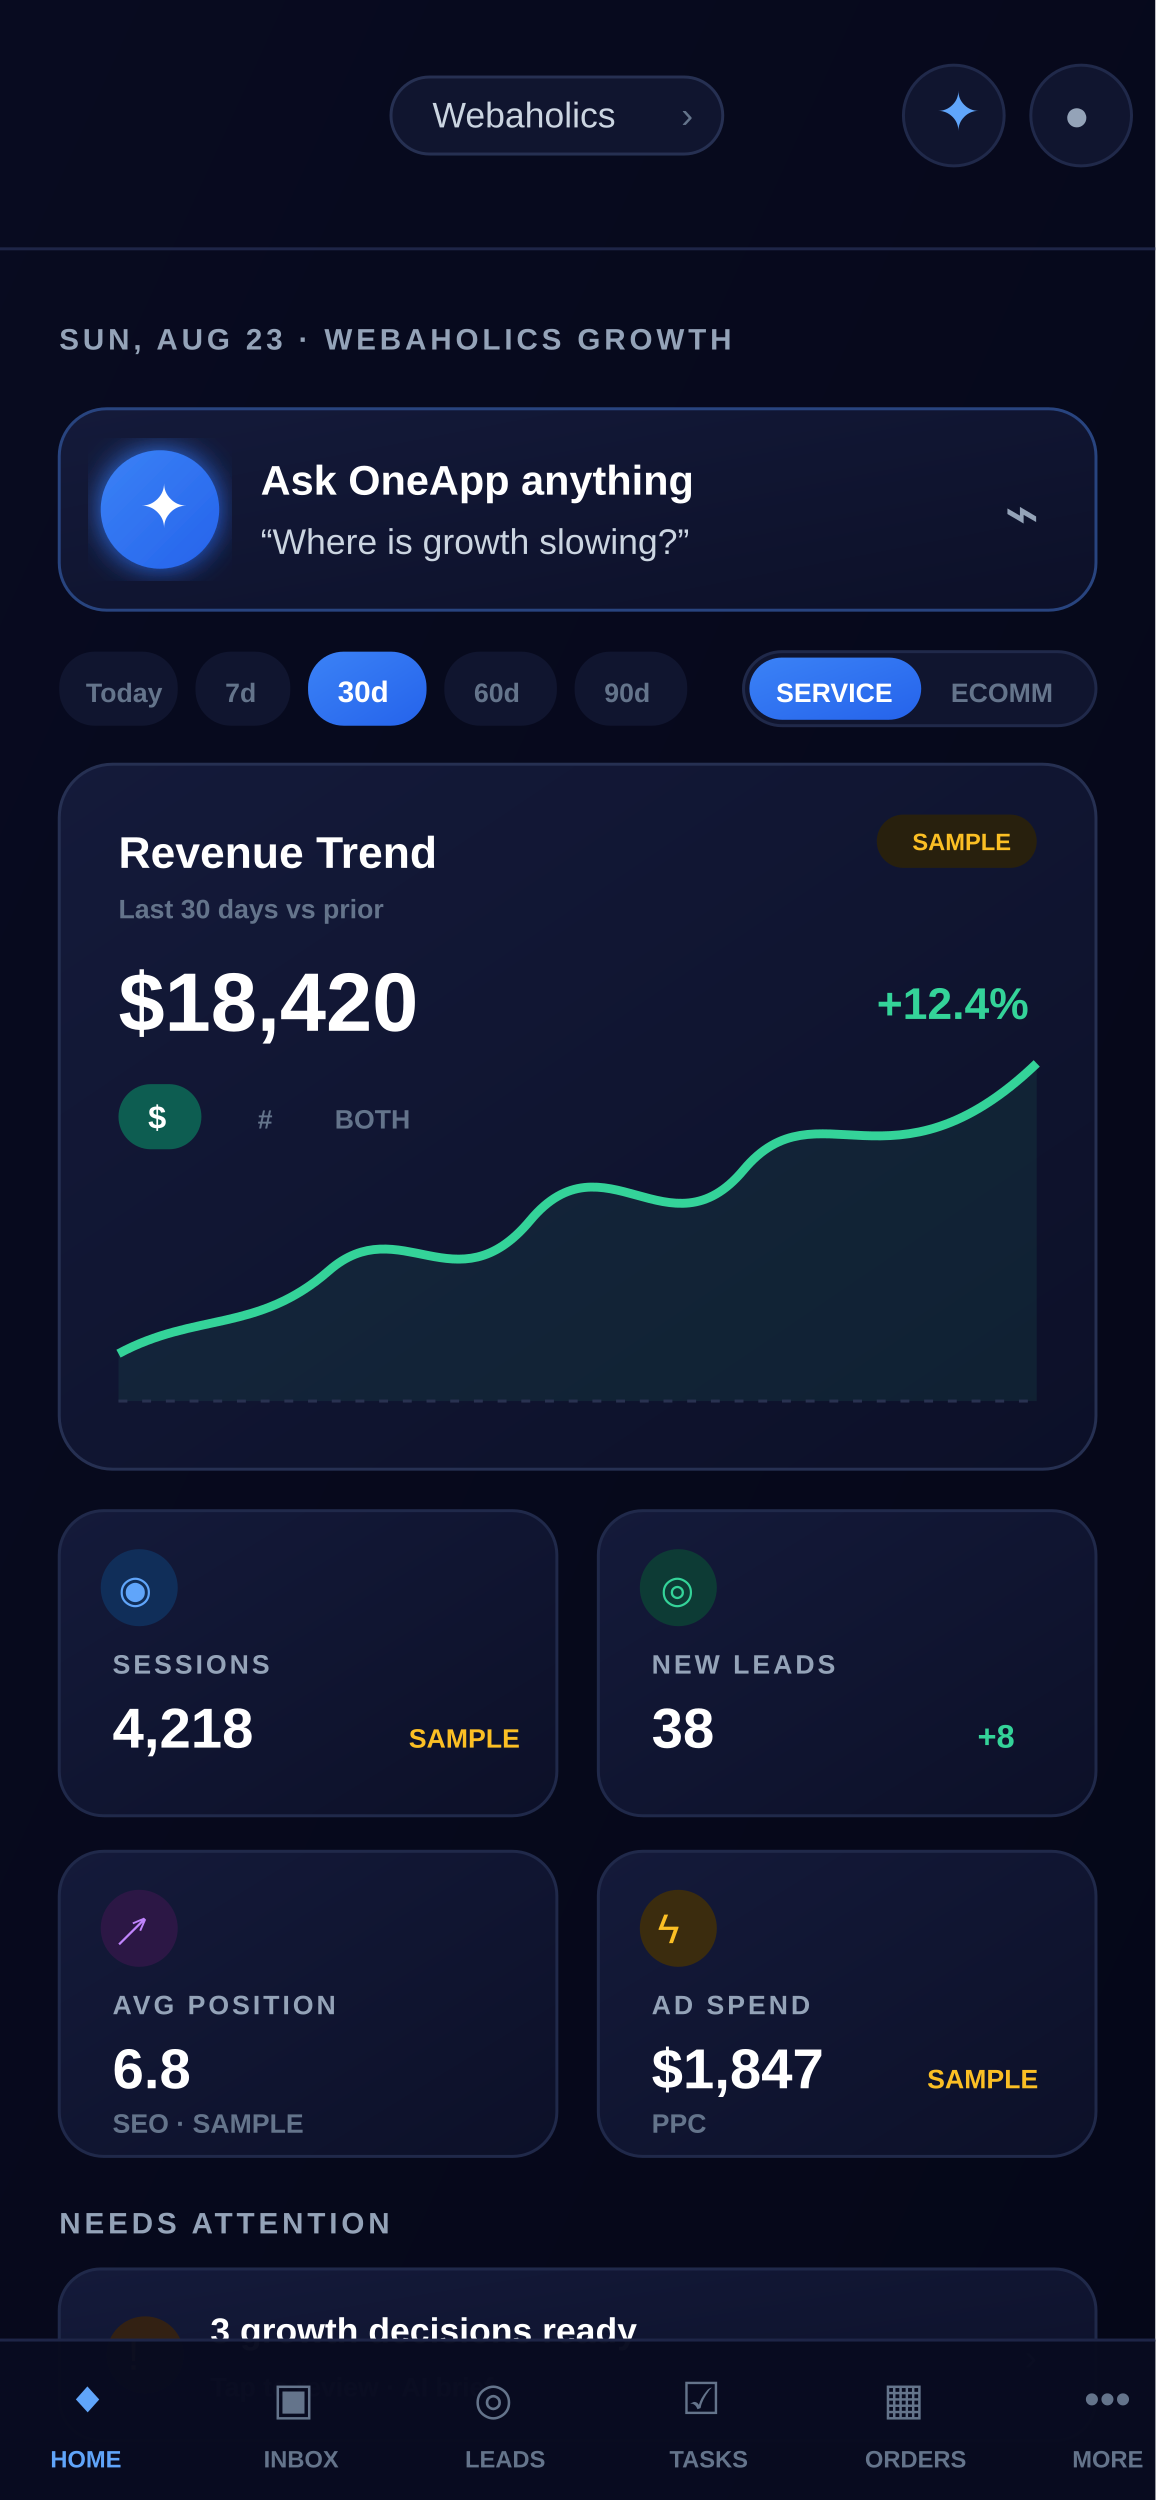
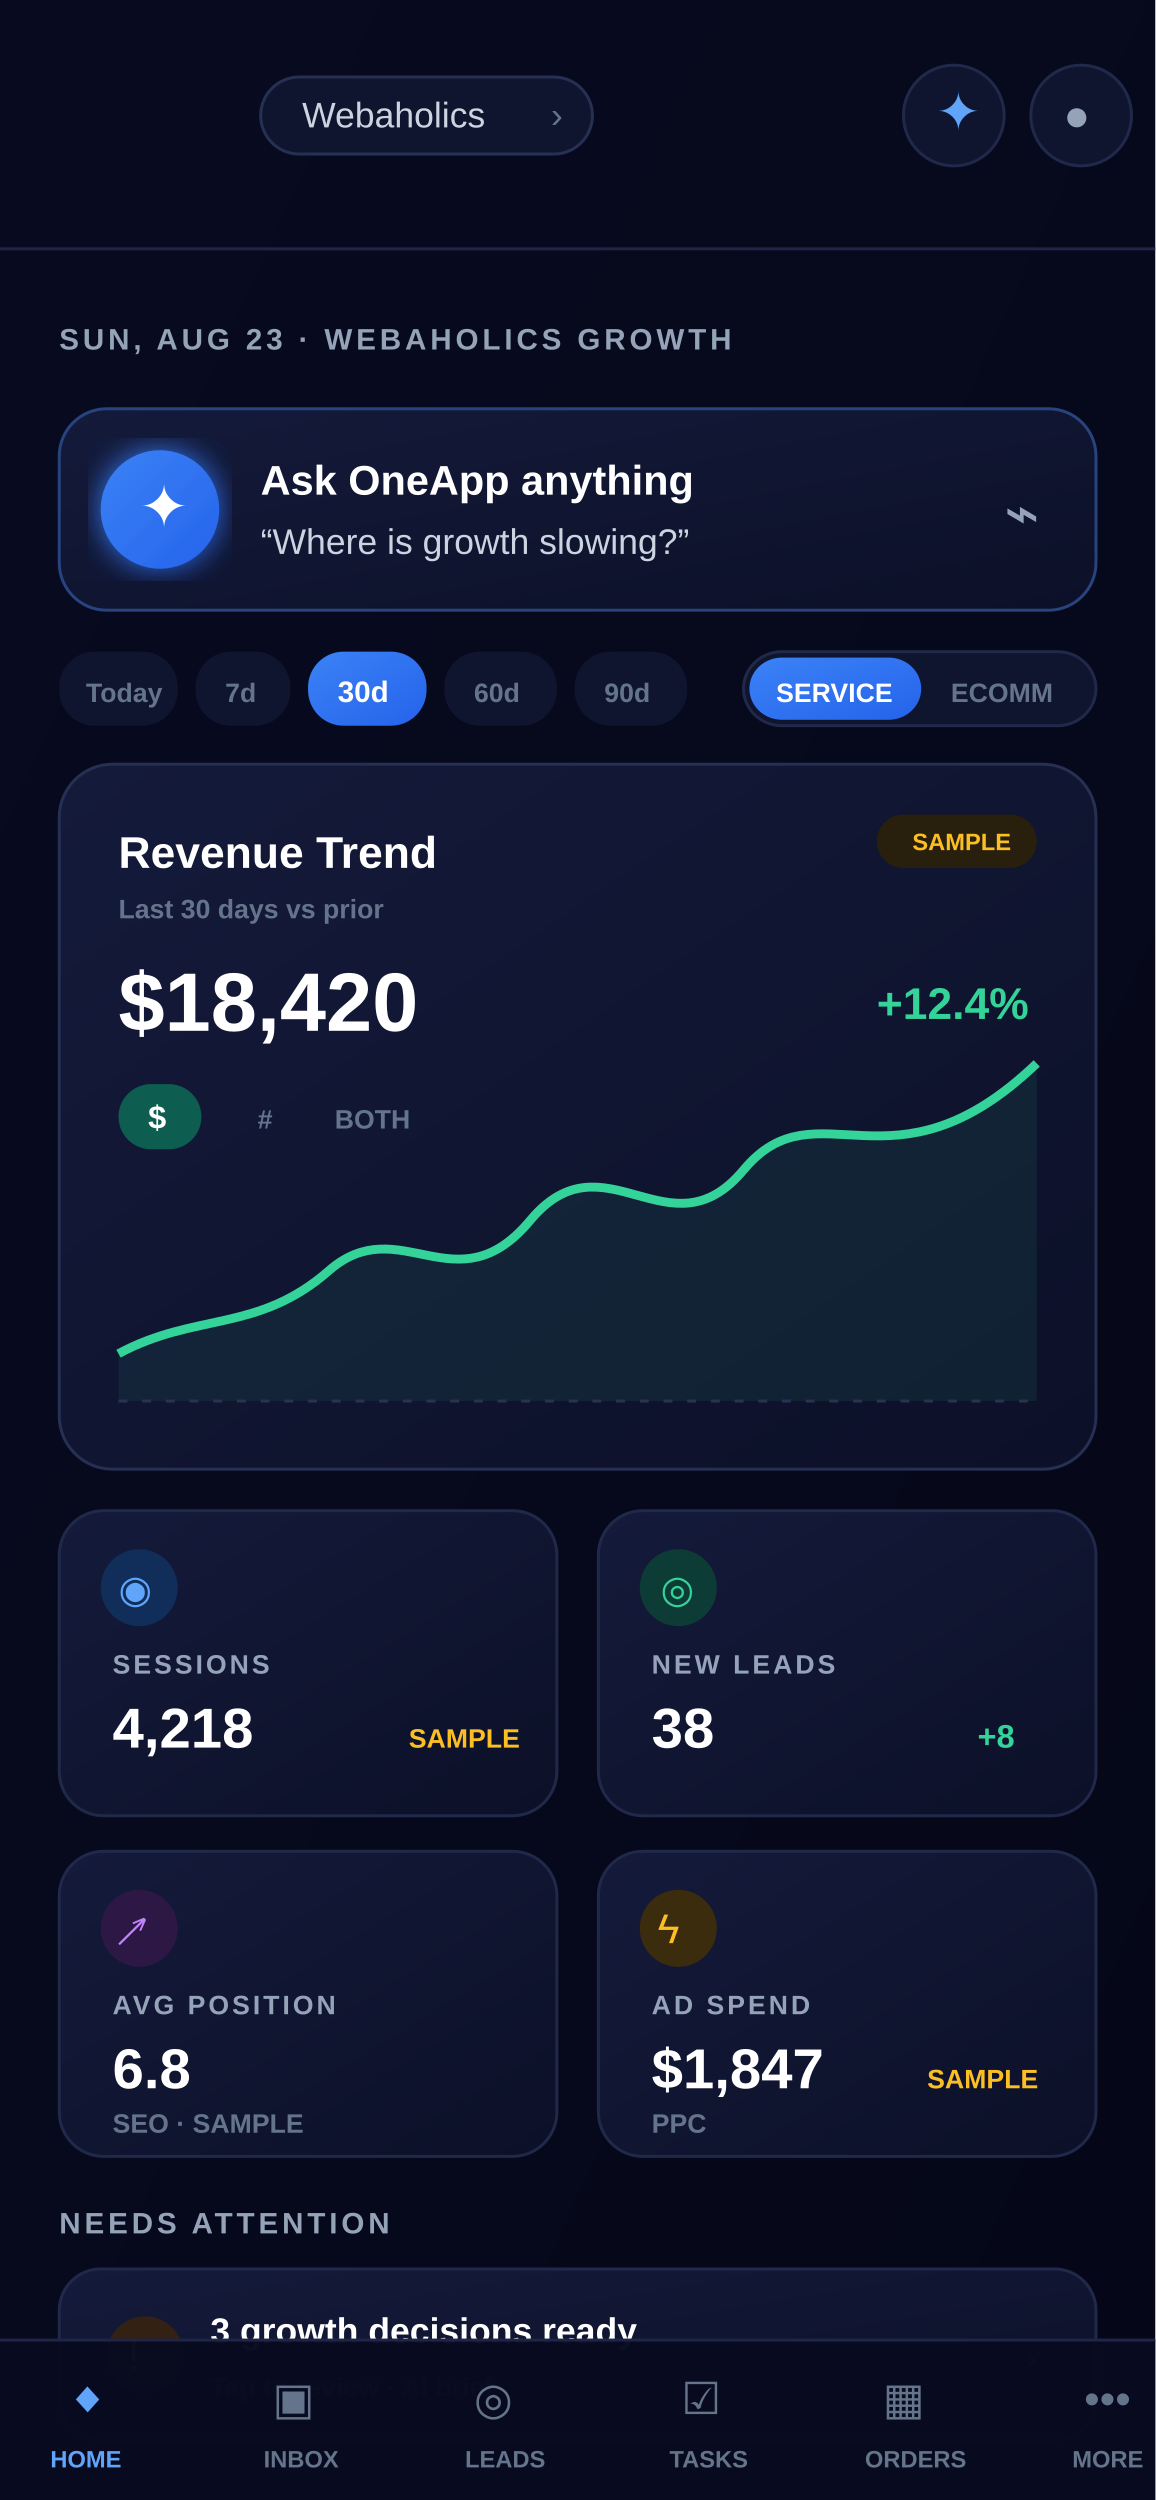
<svg xmlns="http://www.w3.org/2000/svg" width="390" height="844" viewBox="0 0 390 844" role="img" aria-labelledby="title desc">
  <defs>
    <linearGradient id="bg2" x1="0" y1="0" x2="1" y2="1">
      <stop stop-color="#080b20" />
      <stop offset="1" stop-color="#050718" />
    </linearGradient>
    <linearGradient id="blue2" x1="0" y1="0" x2="1" y2="1">
      <stop stop-color="#3b82f6" />
      <stop offset="1" stop-color="#2563eb" />
    </linearGradient>
    <linearGradient id="card2" x1="0" y1="0" x2="1" y2="1">
      <stop stop-color="#141a3a" />
      <stop offset="1" stop-color="#0c1028" />
    </linearGradient>
    <filter id="glow2">
      <feGaussianBlur stdDeviation="5" result="b" />
      <feMerge>
        <feMergeNode in="b" />
        <feMergeNode in="SourceGraphic" />
      </feMerge>
    </filter>
    <style>
      text{font-family:Arial,Helvetica,sans-serif}.label{font-size:10px;font-weight:700;letter-spacing:1.3px;fill:#94a3b8}.tiny{font-size:9px;font-weight:700;fill:#64748b}.body{font-size:12px;fill:#cbd5e1}.value{font-size:28px;font-weight:800;fill:white}.tileValue{font-size:19px;font-weight:800;fill:white}.tileLabel{font-size:9px;font-weight:800;letter-spacing:1px;fill:#94a3b8}.nav{font-size:8px;font-weight:700;fill:#64748b}.green{fill:#34d399}.blueText{fill:#60a5fa}
    </style>
  </defs>
  <rect width="390" height="844" fill="url(#bg2)" />
  <path d="M0 84H390" stroke="#1e2547" />
  <g transform="translate(22 22)">
-     <rect x="110" y="4" width="112" height="26" rx="13" fill="#10152f" stroke="#263052" />
-     <text x="124" y="21" class="body" font-size="11">Webaholics</text>
-     <text x="208" y="21" fill="#64748b">›</text>
+     <rect x="66" y="4" width="112" height="26" rx="13" fill="#10152f" stroke="#263052" />
+     <text x="80" y="21" class="body" font-size="11">Webaholics</text>
+     <text x="164" y="21" fill="#64748b">›</text>
    <circle cx="300" cy="17" r="17" fill="#10152f" stroke="#20294a" />
    <text x="294" y="22" fill="#60a5fa" font-size="18">✦</text>
    <circle cx="343" cy="17" r="17" fill="#10152f" stroke="#20294a" />
    <text x="337" y="22" fill="#94a3b8" font-size="15">●</text>
  </g>
  <text x="20" y="118" class="label">SUN, AUG 23  ·  WEBAHOLICS GROWTH</text>
  <g transform="translate(20 138)">
    <rect width="350" height="68" rx="16" fill="url(#card2)" stroke="#28447f" />
    <circle cx="34" cy="34" r="20" fill="url(#blue2)" filter="url(#glow2)" />
    <text x="27" y="40" fill="white" font-size="20">✦</text>
    <text x="68" y="29" fill="white" font-size="14" font-weight="800">Ask OneApp anything</text>
    <text x="68" y="49" class="body">“Where is growth slowing?”</text>
    <text x="319" y="42" fill="#94a3b8" font-size="20">⌁</text>
  </g>
  <g transform="translate(20 220)">
    <rect width="40" height="25" rx="12" fill="#10152f" />
    <text x="9" y="17" class="tiny">Today</text>
    <rect x="46" width="32" height="25" rx="12" fill="#10152f" />
    <text x="56" y="17" class="tiny">7d</text>
    <rect x="84" width="40" height="25" rx="12" fill="url(#blue2)" />
    <text x="94" y="17" fill="white" font-size="10" font-weight="800">30d</text>
    <rect x="130" width="38" height="25" rx="12" fill="#10152f" />
    <text x="140" y="17" class="tiny">60d</text>
    <rect x="174" width="38" height="25" rx="12" fill="#10152f" />
    <text x="184" y="17" class="tiny">90d</text>
    <rect x="231" width="119" height="25" rx="13" fill="#10152f" stroke="#20294a" />
    <rect x="233" y="2" width="58" height="21" rx="11" fill="url(#blue2)" />
    <text x="242" y="17" fill="white" font-size="9" font-weight="800">SERVICE</text>
    <text x="301" y="17" class="tiny">ECOMM</text>
  </g>
  <g transform="translate(20 258)">
    <rect width="350" height="238" rx="18" fill="url(#card2)" stroke="#263052" />
    <rect x="276" y="17" width="54" height="18" rx="9" fill="#28200d" />
    <text x="288" y="29" fill="#fbbf24" font-size="8" font-weight="800">SAMPLE</text>
    <text x="20" y="35" fill="white" font-size="15" font-weight="800">Revenue Trend</text>
    <text x="20" y="52" class="tiny">Last 30 days vs prior</text>
    <text x="20" y="90" class="value">$18,420</text>
    <text x="276" y="86" class="green" font-size="15" font-weight="800">+12.4%</text>
    <g transform="translate(20 108)">
      <rect width="28" height="22" rx="11" fill="#0d5d51" />
      <text x="10" y="15" fill="white" font-size="11" font-weight="800">$</text>
      <text x="47" y="15" class="tiny">#</text>
      <text x="73" y="15" class="tiny">BOTH</text>
    </g>
    <path d="M20 199 C46 185 67 192 91 171 S134 184 159 154 S206 167 231 137 S281 148 330 101" fill="none" stroke="#34d399" stroke-width="3" />
    <path d="M20 199 C46 185 67 192 91 171 S134 184 159 154 S206 167 231 137 S281 148 330 101 V215 H20Z" fill="#34d399" opacity=".08" />
    <path d="M20 215H330" stroke="#293251" stroke-dasharray="3 5" />
  </g>
  <g transform="translate(20 510)">
    <g>
      <rect width="168" height="103" rx="15" fill="url(#card2)" stroke="#20294a" />
      <circle cx="27" cy="26" r="13" fill="#102e59" />
      <text x="20" y="31" class="blueText" font-size="13">◉</text>
      <text x="18" y="55" class="tileLabel">SESSIONS</text>
      <text x="18" y="80" class="tileValue">4,218</text>
      <text x="118" y="80" fill="#fbbf24" font-size="9" font-weight="800">SAMPLE</text>
    </g>
    <g transform="translate(182 0)">
      <rect width="168" height="103" rx="15" fill="url(#card2)" stroke="#20294a" />
      <circle cx="27" cy="26" r="13" fill="#0d3b35" />
      <text x="21" y="31" class="green" font-size="13">◎</text>
      <text x="18" y="55" class="tileLabel">NEW LEADS</text>
      <text x="18" y="80" class="tileValue">38</text>
      <text x="128" y="80" class="green" font-size="11" font-weight="800">+8</text>
    </g>
    <g transform="translate(0 115)">
      <rect width="168" height="103" rx="15" fill="url(#card2)" stroke="#20294a" />
      <circle cx="27" cy="26" r="13" fill="#2c1745" />
      <text x="20" y="31" fill="#c084fc" font-size="13">↗</text>
      <text x="18" y="55" class="tileLabel">AVG POSITION</text>
      <text x="18" y="80" class="tileValue">6.8</text>
      <text x="18" y="95" class="tiny">SEO · SAMPLE</text>
    </g>
    <g transform="translate(182 115)">
      <rect width="168" height="103" rx="15" fill="url(#card2)" stroke="#20294a" />
      <circle cx="27" cy="26" r="13" fill="#3b2c0e" />
      <text x="20" y="31" fill="#fbbf24" font-size="14">ϟ</text>
      <text x="18" y="55" class="tileLabel">AD SPEND</text>
      <text x="18" y="80" class="tileValue">$1,847</text>
      <text x="111" y="80" fill="#fbbf24" font-size="9" font-weight="800">SAMPLE</text>
      <text x="18" y="95" class="tiny">PPC</text>
    </g>
  </g>
  <g transform="translate(20 742)">
    <text x="0" y="12" class="label">NEEDS ATTENTION</text>
    <rect y="24" width="350" height="58" rx="14" fill="url(#card2)" stroke="#20294a" />
    <circle cx="29" cy="53" r="13" fill="#332113" />
    <text x="23" y="58" fill="#fbbf24" font-size="15">!</text>
    <text x="51" y="49" fill="white" font-size="12" font-weight="800">3 growth decisions ready</text>
    <text x="51" y="67" class="tiny">Tap to review · AI brief</text>
    <text x="326" y="58" fill="#64748b">›</text>
  </g>
  <rect x="0" y="790" width="390" height="54" fill="#080b20" opacity=".98" />
  <path d="M0 790H390" stroke="#1e2547" />
  <g transform="translate(22 805)">
    <text x="0" y="10" class="blueText" font-size="15">◆</text>
    <text x="-5" y="28" class="nav blueText">HOME</text>
    <text x="70" y="10" fill="#64748b" font-size="15">▣</text>
    <text x="67" y="28" class="nav">INBOX</text>
    <text x="138" y="10" fill="#64748b" font-size="15">◎</text>
    <text x="135" y="28" class="nav">LEADS</text>
    <text x="208" y="10" fill="#64748b" font-size="15">☑</text>
    <text x="204" y="28" class="nav">TASKS</text>
    <text x="276" y="10" fill="#64748b" font-size="15">▦</text>
    <text x="270" y="28" class="nav">ORDERS</text>
    <text x="344" y="10" fill="#64748b" font-size="15">•••</text>
    <text x="340" y="28" class="nav">MORE</text>
  </g>
</svg>
